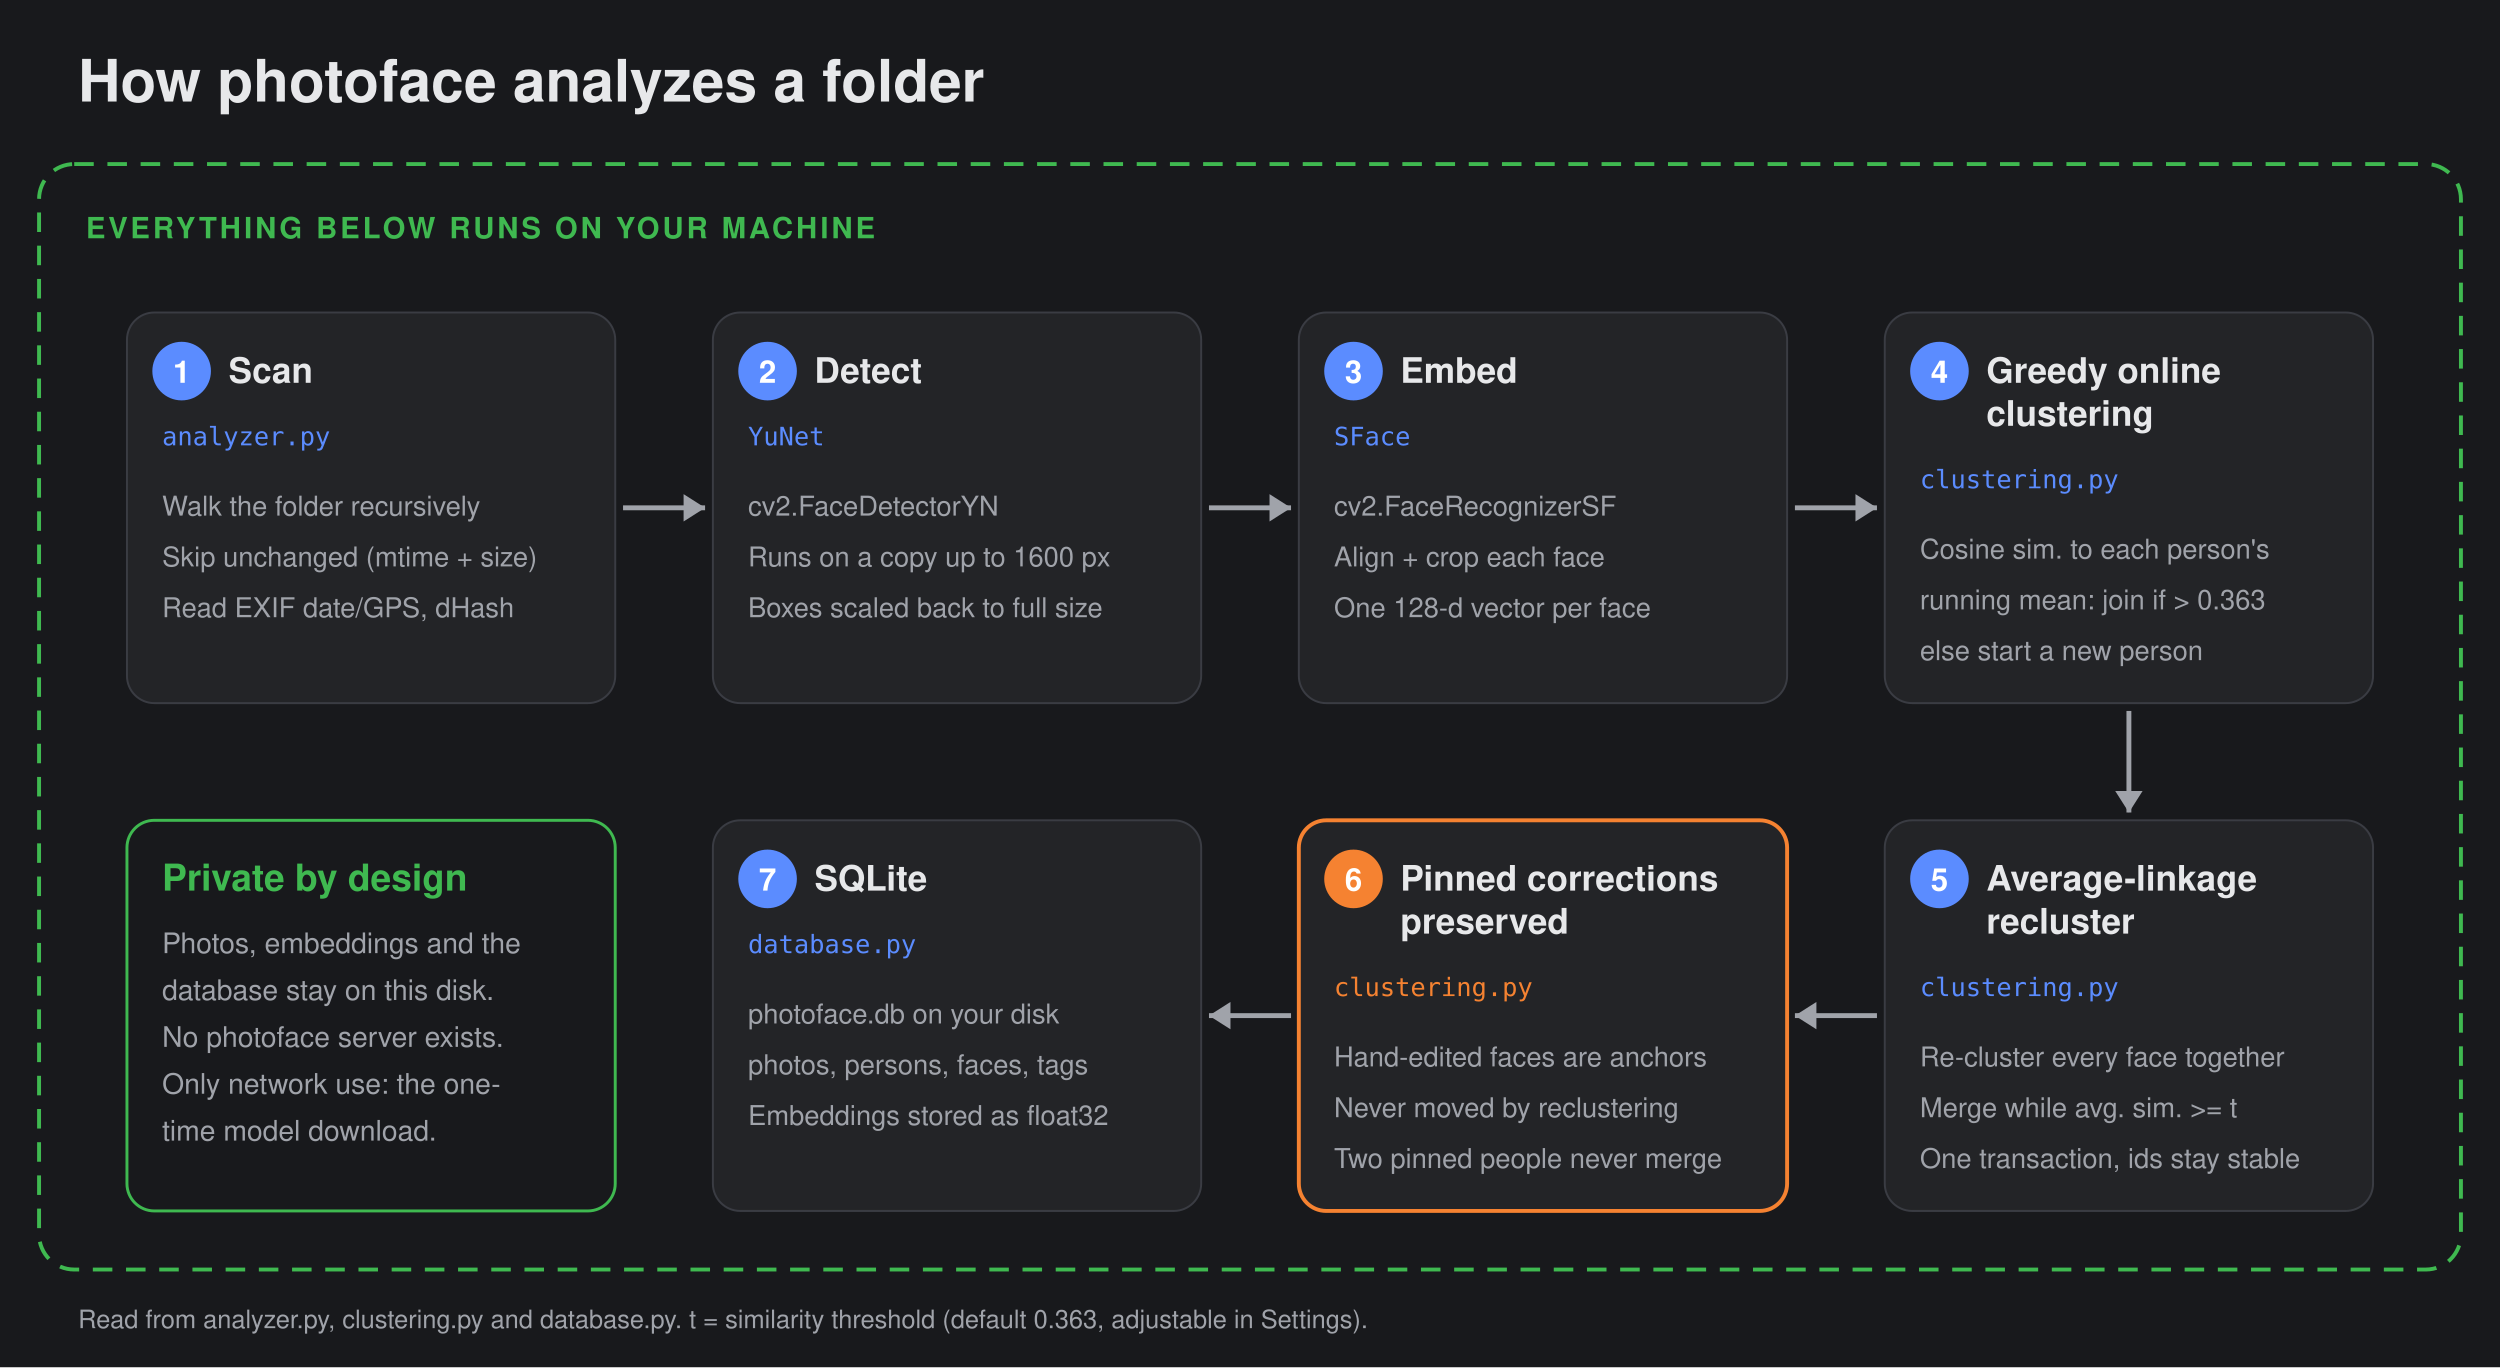
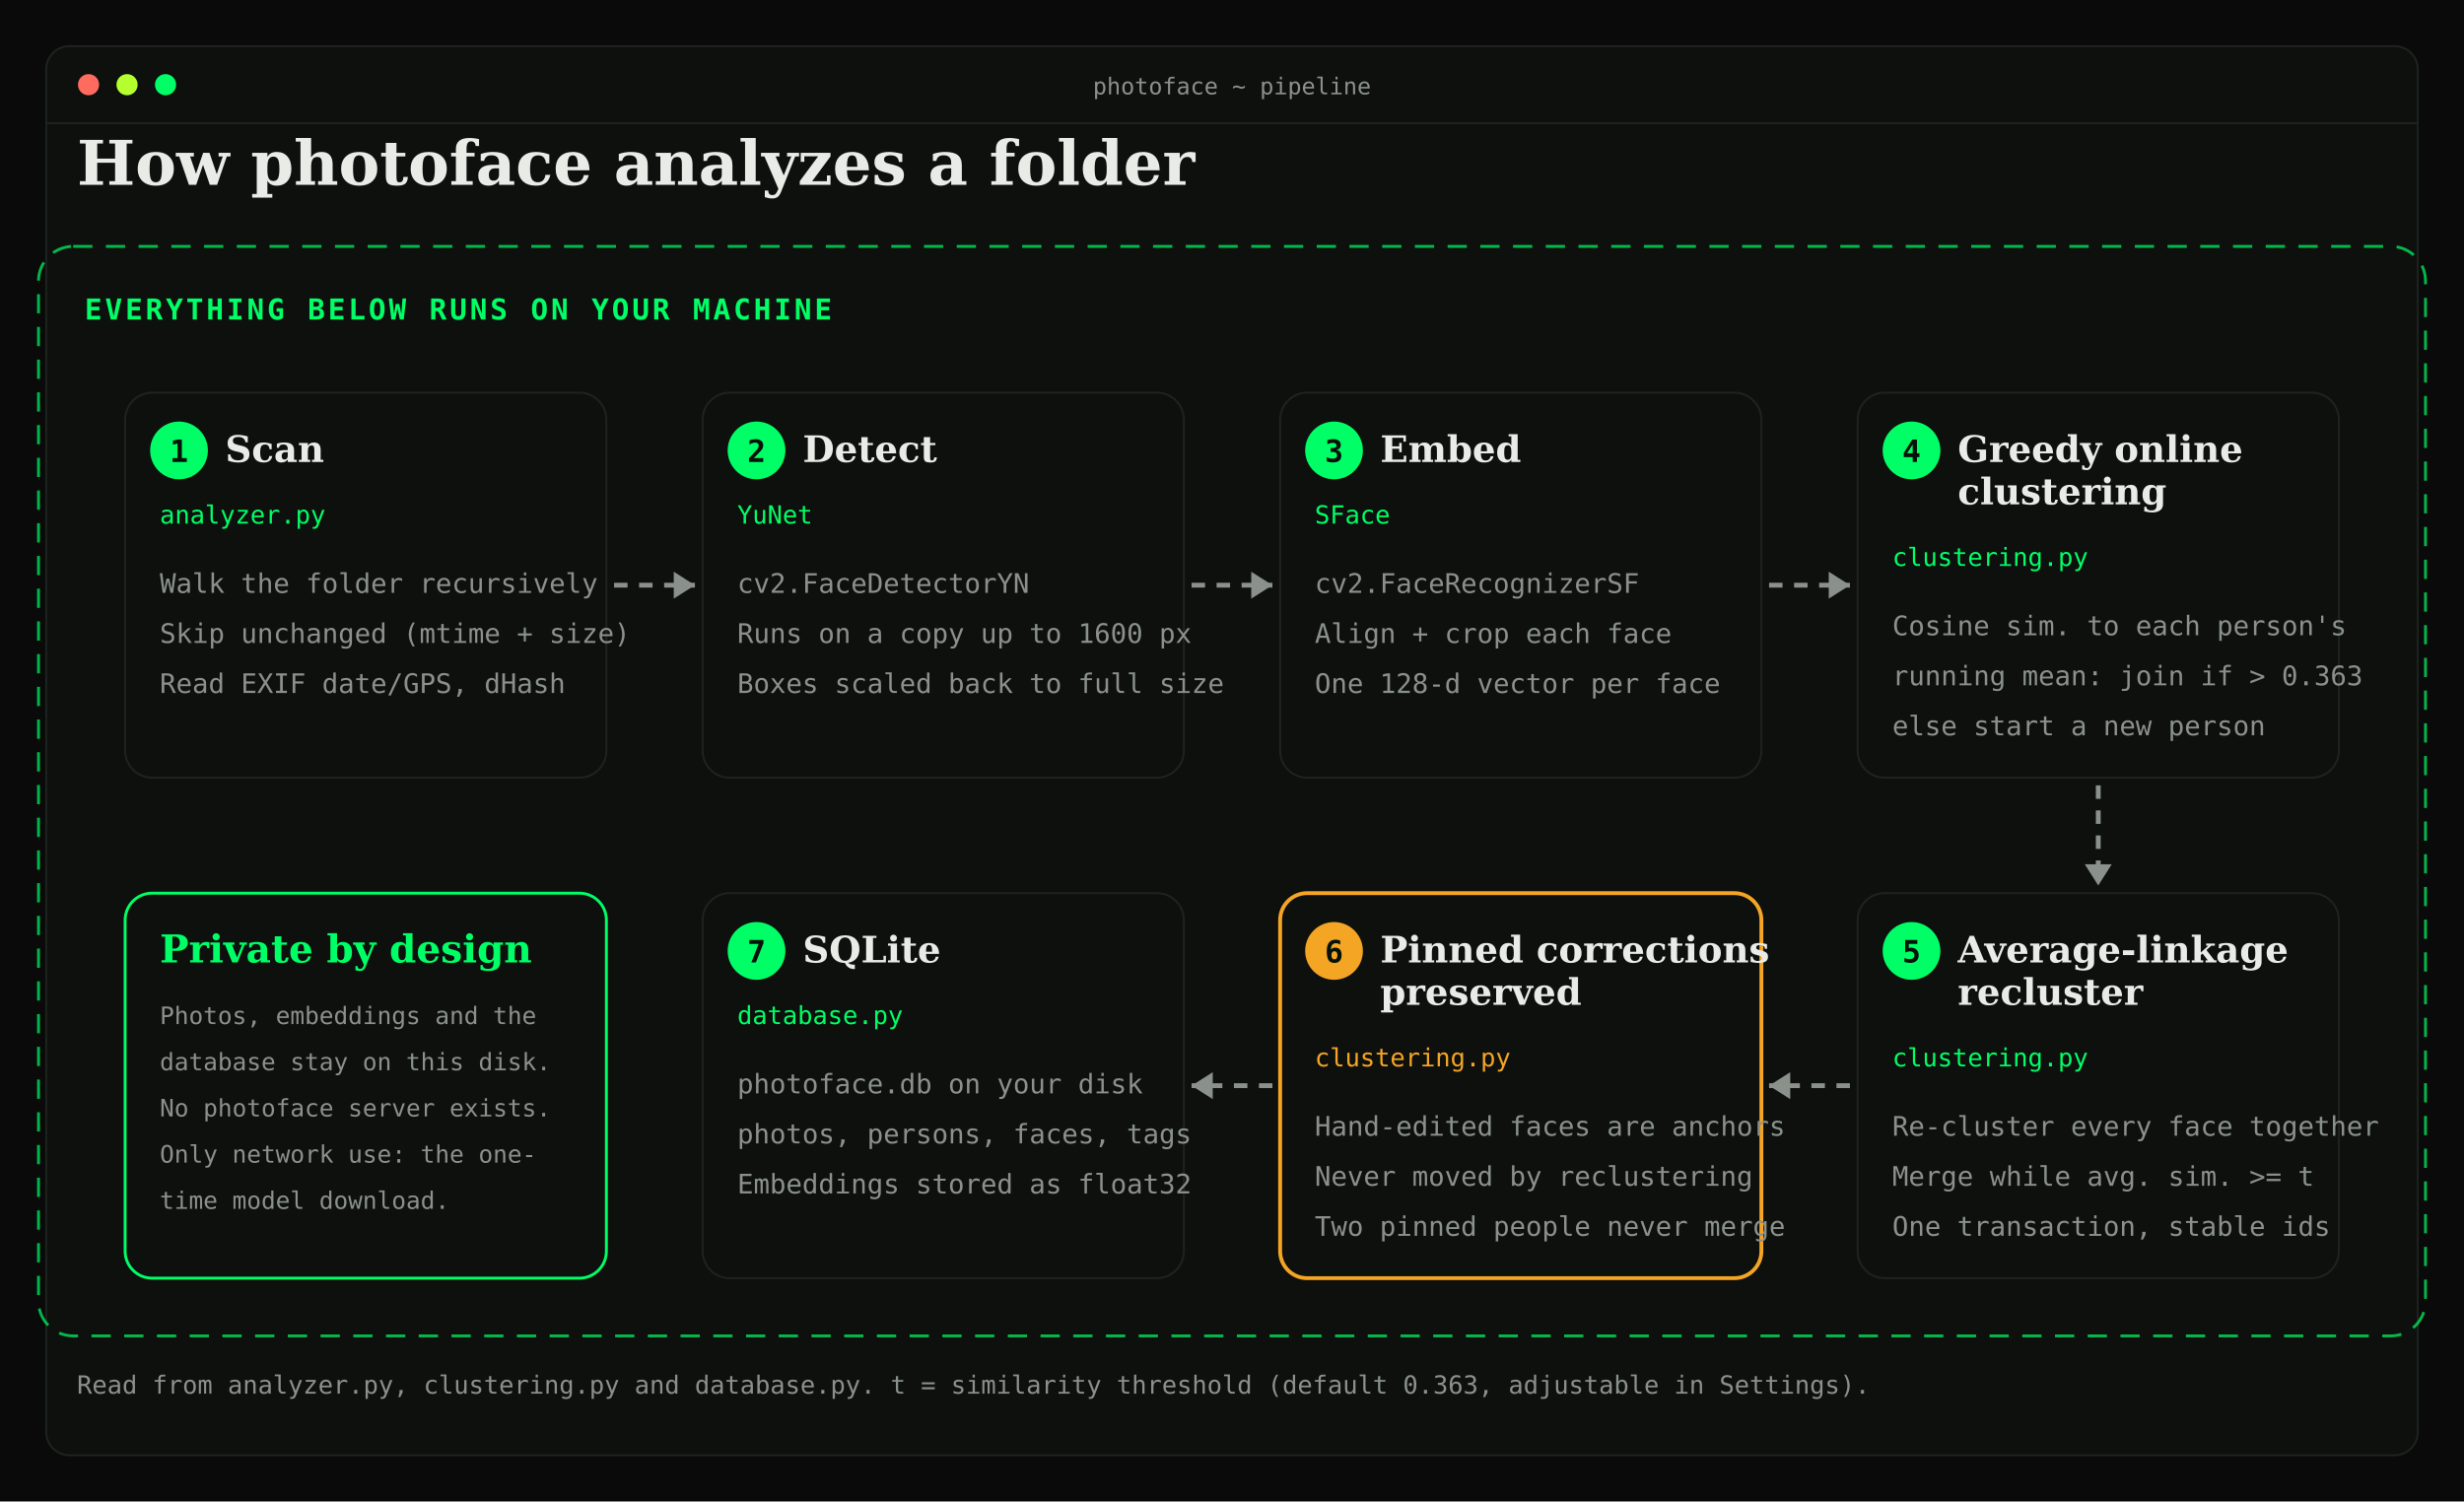
- <svg xmlns="http://www.w3.org/2000/svg" width="1280" height="700" viewBox="0 0 1280 700" role="img" aria-labelledby="t d">
-   <rect width="1280" height="700" fill="#18191c" />
-   <text x="40" y="52" font-family="-apple-system, 'Segoe UI', Helvetica, Arial, sans-serif" font-size="30" font-weight="700" fill="#e7e8ea">How photoface analyzes a folder</text>
-   <rect x="20" y="84" width="1240" height="566" rx="18" fill="none" stroke="#3fb950" stroke-width="2" stroke-dasharray="10 7" />
-   <text x="44" y="122" font-family="-apple-system, 'Segoe UI', Helvetica, Arial, sans-serif" font-size="15" font-weight="700" letter-spacing="1.5" fill="#3fb950">EVERYTHING BELOW RUNS ON YOUR MACHINE</text>
-   <rect x="65" y="160" width="250" height="200" rx="14" fill="#232427" stroke="#3a3c43" stroke-width="1" />
-   <circle cx="93" cy="190" r="15" fill="#5b8cff" />
-   <text x="93" y="196" text-anchor="middle" font-family="-apple-system, 'Segoe UI', Helvetica, Arial, sans-serif" font-size="16" font-weight="700" fill="#ffffff">1</text>
-   <text x="117" y="196" font-family="-apple-system, 'Segoe UI', Helvetica, Arial, sans-serif" font-size="18" font-weight="700" fill="#e7e8ea">Scan</text>
-   <text x="83" y="228" font-family="ui-monospace, 'SF Mono', Menlo, Consolas, monospace" font-size="13" fill="#5b8cff">analyzer.py</text>
-   <text x="83" y="264" font-family="-apple-system, 'Segoe UI', Helvetica, Arial, sans-serif" font-size="14" fill="#a0a3aa">Walk the folder recursively</text>
-   <text x="83" y="290" font-family="-apple-system, 'Segoe UI', Helvetica, Arial, sans-serif" font-size="14" fill="#a0a3aa">Skip unchanged (mtime + size)</text>
-   <text x="83" y="316" font-family="-apple-system, 'Segoe UI', Helvetica, Arial, sans-serif" font-size="14" fill="#a0a3aa">Read EXIF date/GPS, dHash</text>
-   <rect x="365" y="160" width="250" height="200" rx="14" fill="#232427" stroke="#3a3c43" stroke-width="1" />
-   <circle cx="393" cy="190" r="15" fill="#5b8cff" />
-   <text x="393" y="196" text-anchor="middle" font-family="-apple-system, 'Segoe UI', Helvetica, Arial, sans-serif" font-size="16" font-weight="700" fill="#ffffff">2</text>
-   <text x="417" y="196" font-family="-apple-system, 'Segoe UI', Helvetica, Arial, sans-serif" font-size="18" font-weight="700" fill="#e7e8ea">Detect</text>
-   <text x="383" y="228" font-family="ui-monospace, 'SF Mono', Menlo, Consolas, monospace" font-size="13" fill="#5b8cff">YuNet</text>
-   <text x="383" y="264" font-family="-apple-system, 'Segoe UI', Helvetica, Arial, sans-serif" font-size="14" fill="#a0a3aa">cv2.FaceDetectorYN</text>
-   <text x="383" y="290" font-family="-apple-system, 'Segoe UI', Helvetica, Arial, sans-serif" font-size="14" fill="#a0a3aa">Runs on a copy up to 1600 px</text>
-   <text x="383" y="316" font-family="-apple-system, 'Segoe UI', Helvetica, Arial, sans-serif" font-size="14" fill="#a0a3aa">Boxes scaled back to full size</text>
-   <rect x="665" y="160" width="250" height="200" rx="14" fill="#232427" stroke="#3a3c43" stroke-width="1" />
-   <circle cx="693" cy="190" r="15" fill="#5b8cff" />
-   <text x="693" y="196" text-anchor="middle" font-family="-apple-system, 'Segoe UI', Helvetica, Arial, sans-serif" font-size="16" font-weight="700" fill="#ffffff">3</text>
-   <text x="717" y="196" font-family="-apple-system, 'Segoe UI', Helvetica, Arial, sans-serif" font-size="18" font-weight="700" fill="#e7e8ea">Embed</text>
-   <text x="683" y="228" font-family="ui-monospace, 'SF Mono', Menlo, Consolas, monospace" font-size="13" fill="#5b8cff">SFace</text>
-   <text x="683" y="264" font-family="-apple-system, 'Segoe UI', Helvetica, Arial, sans-serif" font-size="14" fill="#a0a3aa">cv2.FaceRecognizerSF</text>
-   <text x="683" y="290" font-family="-apple-system, 'Segoe UI', Helvetica, Arial, sans-serif" font-size="14" fill="#a0a3aa">Align + crop each face</text>
-   <text x="683" y="316" font-family="-apple-system, 'Segoe UI', Helvetica, Arial, sans-serif" font-size="14" fill="#a0a3aa">One 128-d vector per face</text>
-   <rect x="965" y="160" width="250" height="200" rx="14" fill="#232427" stroke="#3a3c43" stroke-width="1" />
-   <circle cx="993" cy="190" r="15" fill="#5b8cff" />
-   <text x="993" y="196" text-anchor="middle" font-family="-apple-system, 'Segoe UI', Helvetica, Arial, sans-serif" font-size="16" font-weight="700" fill="#ffffff">4</text>
-   <text x="1017" y="196" font-family="-apple-system, 'Segoe UI', Helvetica, Arial, sans-serif" font-size="18" font-weight="700" fill="#e7e8ea">Greedy online</text>
-   <text x="1017" y="218" font-family="-apple-system, 'Segoe UI', Helvetica, Arial, sans-serif" font-size="18" font-weight="700" fill="#e7e8ea">clustering</text>
-   <text x="983" y="250" font-family="ui-monospace, 'SF Mono', Menlo, Consolas, monospace" font-size="13" fill="#5b8cff">clustering.py</text>
-   <text x="983" y="286" font-family="-apple-system, 'Segoe UI', Helvetica, Arial, sans-serif" font-size="14" fill="#a0a3aa">Cosine sim. to each person's</text>
-   <text x="983" y="312" font-family="-apple-system, 'Segoe UI', Helvetica, Arial, sans-serif" font-size="14" fill="#a0a3aa">running mean: join if &gt; 0.363</text>
-   <text x="983" y="338" font-family="-apple-system, 'Segoe UI', Helvetica, Arial, sans-serif" font-size="14" fill="#a0a3aa">else start a new person</text>
-   <line x1="319" y1="260.0" x2="361" y2="260.0" stroke="#a0a3aa" stroke-width="2.5" />
-   <polygon fill="#a0a3aa" points="361,260.0 350,253.0 350,267.0" />
-   <line x1="619" y1="260.0" x2="661" y2="260.0" stroke="#a0a3aa" stroke-width="2.5" />
-   <polygon fill="#a0a3aa" points="661,260.0 650,253.0 650,267.0" />
-   <line x1="919" y1="260.0" x2="961" y2="260.0" stroke="#a0a3aa" stroke-width="2.5" />
-   <polygon fill="#a0a3aa" points="961,260.0 950,253.0 950,267.0" />
-   <rect x="965" y="420" width="250" height="200" rx="14" fill="#232427" stroke="#3a3c43" stroke-width="1" />
-   <circle cx="993" cy="450" r="15" fill="#5b8cff" />
-   <text x="993" y="456" text-anchor="middle" font-family="-apple-system, 'Segoe UI', Helvetica, Arial, sans-serif" font-size="16" font-weight="700" fill="#ffffff">5</text>
-   <text x="1017" y="456" font-family="-apple-system, 'Segoe UI', Helvetica, Arial, sans-serif" font-size="18" font-weight="700" fill="#e7e8ea">Average-linkage</text>
-   <text x="1017" y="478" font-family="-apple-system, 'Segoe UI', Helvetica, Arial, sans-serif" font-size="18" font-weight="700" fill="#e7e8ea">recluster</text>
-   <text x="983" y="510" font-family="ui-monospace, 'SF Mono', Menlo, Consolas, monospace" font-size="13" fill="#5b8cff">clustering.py</text>
-   <text x="983" y="546" font-family="-apple-system, 'Segoe UI', Helvetica, Arial, sans-serif" font-size="14" fill="#a0a3aa">Re-cluster every face together</text>
-   <text x="983" y="572" font-family="-apple-system, 'Segoe UI', Helvetica, Arial, sans-serif" font-size="14" fill="#a0a3aa">Merge while avg. sim. &gt;= t</text>
-   <text x="983" y="598" font-family="-apple-system, 'Segoe UI', Helvetica, Arial, sans-serif" font-size="14" fill="#a0a3aa">One transaction, ids stay stable</text>
-   <rect x="665" y="420" width="250" height="200" rx="14" fill="#232427" stroke="#f58231" stroke-width="2" />
-   <circle cx="693" cy="450" r="15" fill="#f58231" />
-   <text x="693" y="456" text-anchor="middle" font-family="-apple-system, 'Segoe UI', Helvetica, Arial, sans-serif" font-size="16" font-weight="700" fill="#ffffff">6</text>
-   <text x="717" y="456" font-family="-apple-system, 'Segoe UI', Helvetica, Arial, sans-serif" font-size="18" font-weight="700" fill="#e7e8ea">Pinned corrections</text>
-   <text x="717" y="478" font-family="-apple-system, 'Segoe UI', Helvetica, Arial, sans-serif" font-size="18" font-weight="700" fill="#e7e8ea">preserved</text>
-   <text x="683" y="510" font-family="ui-monospace, 'SF Mono', Menlo, Consolas, monospace" font-size="13" fill="#f58231">clustering.py</text>
-   <text x="683" y="546" font-family="-apple-system, 'Segoe UI', Helvetica, Arial, sans-serif" font-size="14" fill="#a0a3aa">Hand-edited faces are anchors</text>
-   <text x="683" y="572" font-family="-apple-system, 'Segoe UI', Helvetica, Arial, sans-serif" font-size="14" fill="#a0a3aa">Never moved by reclustering</text>
-   <text x="683" y="598" font-family="-apple-system, 'Segoe UI', Helvetica, Arial, sans-serif" font-size="14" fill="#a0a3aa">Two pinned people never merge</text>
-   <rect x="365" y="420" width="250" height="200" rx="14" fill="#232427" stroke="#3a3c43" stroke-width="1" />
-   <circle cx="393" cy="450" r="15" fill="#5b8cff" />
-   <text x="393" y="456" text-anchor="middle" font-family="-apple-system, 'Segoe UI', Helvetica, Arial, sans-serif" font-size="16" font-weight="700" fill="#ffffff">7</text>
-   <text x="417" y="456" font-family="-apple-system, 'Segoe UI', Helvetica, Arial, sans-serif" font-size="18" font-weight="700" fill="#e7e8ea">SQLite</text>
-   <text x="383" y="488" font-family="ui-monospace, 'SF Mono', Menlo, Consolas, monospace" font-size="13" fill="#5b8cff">database.py</text>
-   <text x="383" y="524" font-family="-apple-system, 'Segoe UI', Helvetica, Arial, sans-serif" font-size="14" fill="#a0a3aa">photoface.db on your disk</text>
-   <text x="383" y="550" font-family="-apple-system, 'Segoe UI', Helvetica, Arial, sans-serif" font-size="14" fill="#a0a3aa">photos, persons, faces, tags</text>
-   <text x="383" y="576" font-family="-apple-system, 'Segoe UI', Helvetica, Arial, sans-serif" font-size="14" fill="#a0a3aa">Embeddings stored as float32</text>
-   <line x1="1090.0" y1="364" x2="1090.0" y2="416" stroke="#a0a3aa" stroke-width="2.5" />
-   <polygon fill="#a0a3aa" points="1090.0,416 1083.0,405 1097.0,405" />
-   <line x1="961" y1="520.0" x2="919" y2="520.0" stroke="#a0a3aa" stroke-width="2.5" />
-   <polygon fill="#a0a3aa" points="919,520.0 930,513.0 930,527.0" />
-   <line x1="661" y1="520.0" x2="619" y2="520.0" stroke="#a0a3aa" stroke-width="2.5" />
-   <polygon fill="#a0a3aa" points="619,520.0 630,513.0 630,527.0" />
-   <rect x="65" y="420" width="250" height="200" rx="14" fill="none" stroke="#3fb950" stroke-width="1.5" />
-   <text x="83" y="456" font-family="-apple-system, 'Segoe UI', Helvetica, Arial, sans-serif" font-size="19" font-weight="700" fill="#3fb950">Private by design</text>
-   <text x="83" y="488" font-family="-apple-system, 'Segoe UI', Helvetica, Arial, sans-serif" font-size="14.5" fill="#a0a3aa">Photos, embeddings and the</text>
-   <text x="83" y="512" font-family="-apple-system, 'Segoe UI', Helvetica, Arial, sans-serif" font-size="14.5" fill="#a0a3aa">database stay on this disk.</text>
-   <text x="83" y="536" font-family="-apple-system, 'Segoe UI', Helvetica, Arial, sans-serif" font-size="14.5" fill="#a0a3aa">No photoface server exists.</text>
-   <text x="83" y="560" font-family="-apple-system, 'Segoe UI', Helvetica, Arial, sans-serif" font-size="14.5" fill="#a0a3aa">Only network use: the one-</text>
-   <text x="83" y="584" font-family="-apple-system, 'Segoe UI', Helvetica, Arial, sans-serif" font-size="14.5" fill="#a0a3aa">time model download.</text>
-   <text x="40" y="680" font-family="-apple-system, 'Segoe UI', Helvetica, Arial, sans-serif" font-size="13" fill="#a0a3aa">Read from analyzer.py, clustering.py and database.py. t = similarity threshold (default 0.363, adjustable in Settings).</text>
+ <svg xmlns="http://www.w3.org/2000/svg" width="1280" height="780" viewBox="0 0 1280 780" role="img" aria-labelledby="t d">
+   <rect width="1280" height="780" fill="#090A09" />
+   <style>.fl{stroke-dasharray:7 6;animation:fl 1.4s linear infinite}@keyframes fl{to{stroke-dashoffset:-13}}@media (prefers-reduced-motion:reduce){*{animation:none!important}}</style>
+   <rect x="24" y="24" width="1232" height="732" rx="12" fill="#0E100E" stroke="#1F231F" />
+   <path d="M24 64H1256" stroke="#1F231F" />
+   <circle cx="46" cy="44" r="5.5" fill="#FF6B5E" />
+   <circle cx="66" cy="44" r="5.5" fill="#B6FF2E" />
+   <circle cx="86" cy="44" r="5.5" fill="#00FF66" />
+   <text x="640.0" y="49" text-anchor="middle" font-family="'DejaVu Sans Mono', Menlo, Consolas, monospace" font-size="12" fill="#8A918A">photoface ~ pipeline</text>
+   <g transform="translate(0,44)">
+     <text x="40" y="52" font-family="Georgia, 'DejaVu Serif', serif" font-size="32" font-weight="700" fill="#E9ECE6">How photoface analyzes a folder</text>
+     <rect x="20" y="84" width="1240" height="566" rx="18" fill="none" stroke="#00FF66" stroke-width="1.5" stroke-dasharray="10 7" opacity=".7" />
+     <text x="44" y="122" font-family="'DejaVu Sans Mono', Menlo, Consolas, monospace" font-size="15" font-weight="700" letter-spacing="1.5" fill="#00FF66">EVERYTHING BELOW RUNS ON YOUR MACHINE</text>
+     <rect x="65" y="160" width="250" height="200" rx="14" fill="#0E100E" stroke="#1F231F" stroke-width="1" />
+     <circle cx="93" cy="190" r="15" fill="#00FF66" />
+     <text x="93" y="196" text-anchor="middle" font-family="'DejaVu Sans Mono', Menlo, Consolas, monospace" font-size="16" font-weight="700" fill="#04120A">1</text>
+     <text x="117" y="196" font-family="Georgia, 'DejaVu Serif', serif" font-size="19" font-weight="700" fill="#E9ECE6">Scan</text>
+     <text x="83" y="228" font-family="'DejaVu Sans Mono', Menlo, Consolas, monospace" font-size="13" fill="#00FF66">analyzer.py</text>
+     <text x="83" y="264" font-family="'DejaVu Sans Mono', Menlo, Consolas, monospace" font-size="14" fill="#8A918A">Walk the folder recursively</text>
+     <text x="83" y="290" font-family="'DejaVu Sans Mono', Menlo, Consolas, monospace" font-size="14" fill="#8A918A">Skip unchanged (mtime + size)</text>
+     <text x="83" y="316" font-family="'DejaVu Sans Mono', Menlo, Consolas, monospace" font-size="14" fill="#8A918A">Read EXIF date/GPS, dHash</text>
+     <rect x="365" y="160" width="250" height="200" rx="14" fill="#0E100E" stroke="#1F231F" stroke-width="1" />
+     <circle cx="393" cy="190" r="15" fill="#00FF66" />
+     <text x="393" y="196" text-anchor="middle" font-family="'DejaVu Sans Mono', Menlo, Consolas, monospace" font-size="16" font-weight="700" fill="#04120A">2</text>
+     <text x="417" y="196" font-family="Georgia, 'DejaVu Serif', serif" font-size="19" font-weight="700" fill="#E9ECE6">Detect</text>
+     <text x="383" y="228" font-family="'DejaVu Sans Mono', Menlo, Consolas, monospace" font-size="13" fill="#00FF66">YuNet</text>
+     <text x="383" y="264" font-family="'DejaVu Sans Mono', Menlo, Consolas, monospace" font-size="14" fill="#8A918A">cv2.FaceDetectorYN</text>
+     <text x="383" y="290" font-family="'DejaVu Sans Mono', Menlo, Consolas, monospace" font-size="14" fill="#8A918A">Runs on a copy up to 1600 px</text>
+     <text x="383" y="316" font-family="'DejaVu Sans Mono', Menlo, Consolas, monospace" font-size="14" fill="#8A918A">Boxes scaled back to full size</text>
+     <rect x="665" y="160" width="250" height="200" rx="14" fill="#0E100E" stroke="#1F231F" stroke-width="1" />
+     <circle cx="693" cy="190" r="15" fill="#00FF66" />
+     <text x="693" y="196" text-anchor="middle" font-family="'DejaVu Sans Mono', Menlo, Consolas, monospace" font-size="16" font-weight="700" fill="#04120A">3</text>
+     <text x="717" y="196" font-family="Georgia, 'DejaVu Serif', serif" font-size="19" font-weight="700" fill="#E9ECE6">Embed</text>
+     <text x="683" y="228" font-family="'DejaVu Sans Mono', Menlo, Consolas, monospace" font-size="13" fill="#00FF66">SFace</text>
+     <text x="683" y="264" font-family="'DejaVu Sans Mono', Menlo, Consolas, monospace" font-size="14" fill="#8A918A">cv2.FaceRecognizerSF</text>
+     <text x="683" y="290" font-family="'DejaVu Sans Mono', Menlo, Consolas, monospace" font-size="14" fill="#8A918A">Align + crop each face</text>
+     <text x="683" y="316" font-family="'DejaVu Sans Mono', Menlo, Consolas, monospace" font-size="14" fill="#8A918A">One 128-d vector per face</text>
+     <rect x="965" y="160" width="250" height="200" rx="14" fill="#0E100E" stroke="#1F231F" stroke-width="1" />
+     <circle cx="993" cy="190" r="15" fill="#00FF66" />
+     <text x="993" y="196" text-anchor="middle" font-family="'DejaVu Sans Mono', Menlo, Consolas, monospace" font-size="16" font-weight="700" fill="#04120A">4</text>
+     <text x="1017" y="196" font-family="Georgia, 'DejaVu Serif', serif" font-size="19" font-weight="700" fill="#E9ECE6">Greedy online</text>
+     <text x="1017" y="218" font-family="Georgia, 'DejaVu Serif', serif" font-size="19" font-weight="700" fill="#E9ECE6">clustering</text>
+     <text x="983" y="250" font-family="'DejaVu Sans Mono', Menlo, Consolas, monospace" font-size="13" fill="#00FF66">clustering.py</text>
+     <text x="983" y="286" font-family="'DejaVu Sans Mono', Menlo, Consolas, monospace" font-size="14" fill="#8A918A">Cosine sim. to each person's</text>
+     <text x="983" y="312" font-family="'DejaVu Sans Mono', Menlo, Consolas, monospace" font-size="14" fill="#8A918A">running mean: join if &gt; 0.363</text>
+     <text x="983" y="338" font-family="'DejaVu Sans Mono', Menlo, Consolas, monospace" font-size="14" fill="#8A918A">else start a new person</text>
+     <line x1="319" y1="260.0" x2="361" y2="260.0" stroke="#8A918A" stroke-width="2.5" class="fl" />
+     <polygon fill="#8A918A" points="361,260.0 350,253.0 350,267.0" />
+     <line x1="619" y1="260.0" x2="661" y2="260.0" stroke="#8A918A" stroke-width="2.5" class="fl" />
+     <polygon fill="#8A918A" points="661,260.0 650,253.0 650,267.0" />
+     <line x1="919" y1="260.0" x2="961" y2="260.0" stroke="#8A918A" stroke-width="2.5" class="fl" />
+     <polygon fill="#8A918A" points="961,260.0 950,253.0 950,267.0" />
+     <rect x="965" y="420" width="250" height="200" rx="14" fill="#0E100E" stroke="#1F231F" stroke-width="1" />
+     <circle cx="993" cy="450" r="15" fill="#00FF66" />
+     <text x="993" y="456" text-anchor="middle" font-family="'DejaVu Sans Mono', Menlo, Consolas, monospace" font-size="16" font-weight="700" fill="#04120A">5</text>
+     <text x="1017" y="456" font-family="Georgia, 'DejaVu Serif', serif" font-size="19" font-weight="700" fill="#E9ECE6">Average-linkage</text>
+     <text x="1017" y="478" font-family="Georgia, 'DejaVu Serif', serif" font-size="19" font-weight="700" fill="#E9ECE6">recluster</text>
+     <text x="983" y="510" font-family="'DejaVu Sans Mono', Menlo, Consolas, monospace" font-size="13" fill="#00FF66">clustering.py</text>
+     <text x="983" y="546" font-family="'DejaVu Sans Mono', Menlo, Consolas, monospace" font-size="14" fill="#8A918A">Re-cluster every face together</text>
+     <text x="983" y="572" font-family="'DejaVu Sans Mono', Menlo, Consolas, monospace" font-size="14" fill="#8A918A">Merge while avg. sim. &gt;= t</text>
+     <text x="983" y="598" font-family="'DejaVu Sans Mono', Menlo, Consolas, monospace" font-size="14" fill="#8A918A">One transaction, stable ids</text>
+     <rect x="665" y="420" width="250" height="200" rx="14" fill="#0E100E" stroke="#F5A524" stroke-width="2" />
+     <circle cx="693" cy="450" r="15" fill="#F5A524" />
+     <text x="693" y="456" text-anchor="middle" font-family="'DejaVu Sans Mono', Menlo, Consolas, monospace" font-size="16" font-weight="700" fill="#04120A">6</text>
+     <text x="717" y="456" font-family="Georgia, 'DejaVu Serif', serif" font-size="19" font-weight="700" fill="#E9ECE6">Pinned corrections</text>
+     <text x="717" y="478" font-family="Georgia, 'DejaVu Serif', serif" font-size="19" font-weight="700" fill="#E9ECE6">preserved</text>
+     <text x="683" y="510" font-family="'DejaVu Sans Mono', Menlo, Consolas, monospace" font-size="13" fill="#F5A524">clustering.py</text>
+     <text x="683" y="546" font-family="'DejaVu Sans Mono', Menlo, Consolas, monospace" font-size="14" fill="#8A918A">Hand-edited faces are anchors</text>
+     <text x="683" y="572" font-family="'DejaVu Sans Mono', Menlo, Consolas, monospace" font-size="14" fill="#8A918A">Never moved by reclustering</text>
+     <text x="683" y="598" font-family="'DejaVu Sans Mono', Menlo, Consolas, monospace" font-size="14" fill="#8A918A">Two pinned people never merge</text>
+     <rect x="365" y="420" width="250" height="200" rx="14" fill="#0E100E" stroke="#1F231F" stroke-width="1" />
+     <circle cx="393" cy="450" r="15" fill="#00FF66" />
+     <text x="393" y="456" text-anchor="middle" font-family="'DejaVu Sans Mono', Menlo, Consolas, monospace" font-size="16" font-weight="700" fill="#04120A">7</text>
+     <text x="417" y="456" font-family="Georgia, 'DejaVu Serif', serif" font-size="19" font-weight="700" fill="#E9ECE6">SQLite</text>
+     <text x="383" y="488" font-family="'DejaVu Sans Mono', Menlo, Consolas, monospace" font-size="13" fill="#00FF66">database.py</text>
+     <text x="383" y="524" font-family="'DejaVu Sans Mono', Menlo, Consolas, monospace" font-size="14" fill="#8A918A">photoface.db on your disk</text>
+     <text x="383" y="550" font-family="'DejaVu Sans Mono', Menlo, Consolas, monospace" font-size="14" fill="#8A918A">photos, persons, faces, tags</text>
+     <text x="383" y="576" font-family="'DejaVu Sans Mono', Menlo, Consolas, monospace" font-size="14" fill="#8A918A">Embeddings stored as float32</text>
+     <line x1="1090.0" y1="364" x2="1090.0" y2="416" stroke="#8A918A" stroke-width="2.5" class="fl" />
+     <polygon fill="#8A918A" points="1090.0,416 1083.0,405 1097.0,405" />
+     <line x1="961" y1="520.0" x2="919" y2="520.0" stroke="#8A918A" stroke-width="2.5" class="fl" />
+     <polygon fill="#8A918A" points="919,520.0 930,513.0 930,527.0" />
+     <line x1="661" y1="520.0" x2="619" y2="520.0" stroke="#8A918A" stroke-width="2.5" class="fl" />
+     <polygon fill="#8A918A" points="619,520.0 630,513.0 630,527.0" />
+     <rect x="65" y="420" width="250" height="200" rx="14" fill="none" stroke="#00FF66" stroke-width="1.5" />
+     <text x="83" y="456" font-family="Georgia, 'DejaVu Serif', serif" font-size="20" font-weight="700" fill="#00FF66">Private by design</text>
+     <text x="83" y="488" font-family="'DejaVu Sans Mono', Menlo, Consolas, monospace" font-size="12.5" fill="#8A918A">Photos, embeddings and the</text>
+     <text x="83" y="512" font-family="'DejaVu Sans Mono', Menlo, Consolas, monospace" font-size="12.5" fill="#8A918A">database stay on this disk.</text>
+     <text x="83" y="536" font-family="'DejaVu Sans Mono', Menlo, Consolas, monospace" font-size="12.5" fill="#8A918A">No photoface server exists.</text>
+     <text x="83" y="560" font-family="'DejaVu Sans Mono', Menlo, Consolas, monospace" font-size="12.5" fill="#8A918A">Only network use: the one-</text>
+     <text x="83" y="584" font-family="'DejaVu Sans Mono', Menlo, Consolas, monospace" font-size="12.5" fill="#8A918A">time model download.</text>
+     <text x="40" y="680" font-family="'DejaVu Sans Mono', Menlo, Consolas, monospace" font-size="13" fill="#8A918A">Read from analyzer.py, clustering.py and database.py. t = similarity threshold (default 0.363, adjustable in Settings).</text>
+   </g>
</svg>
